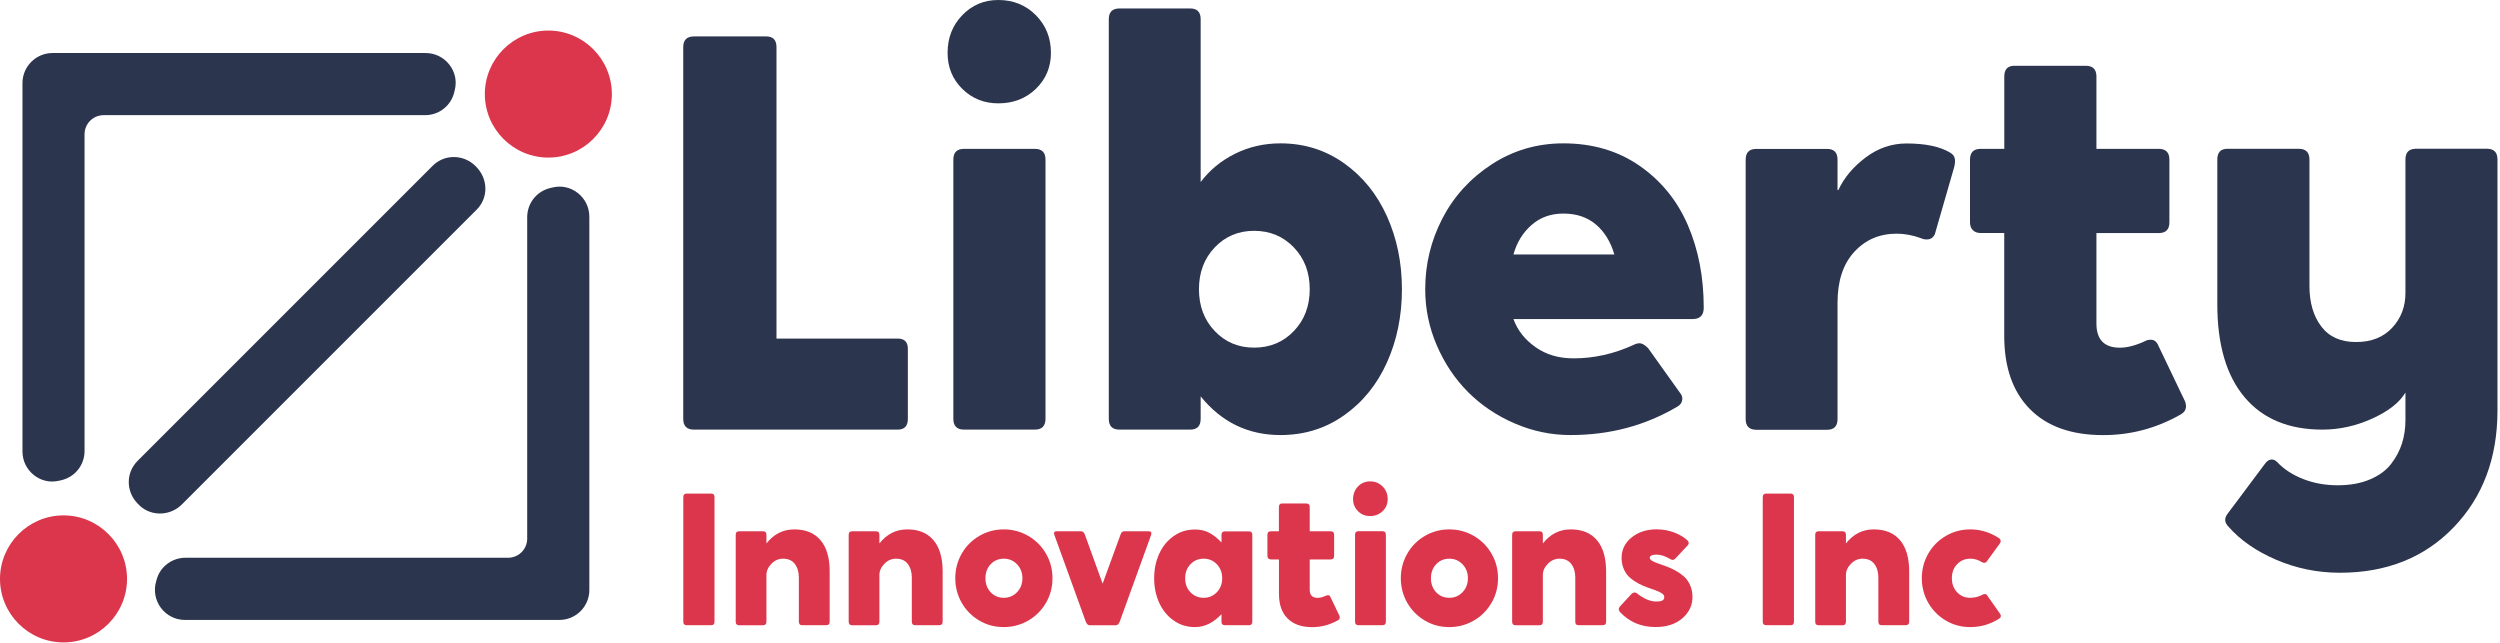
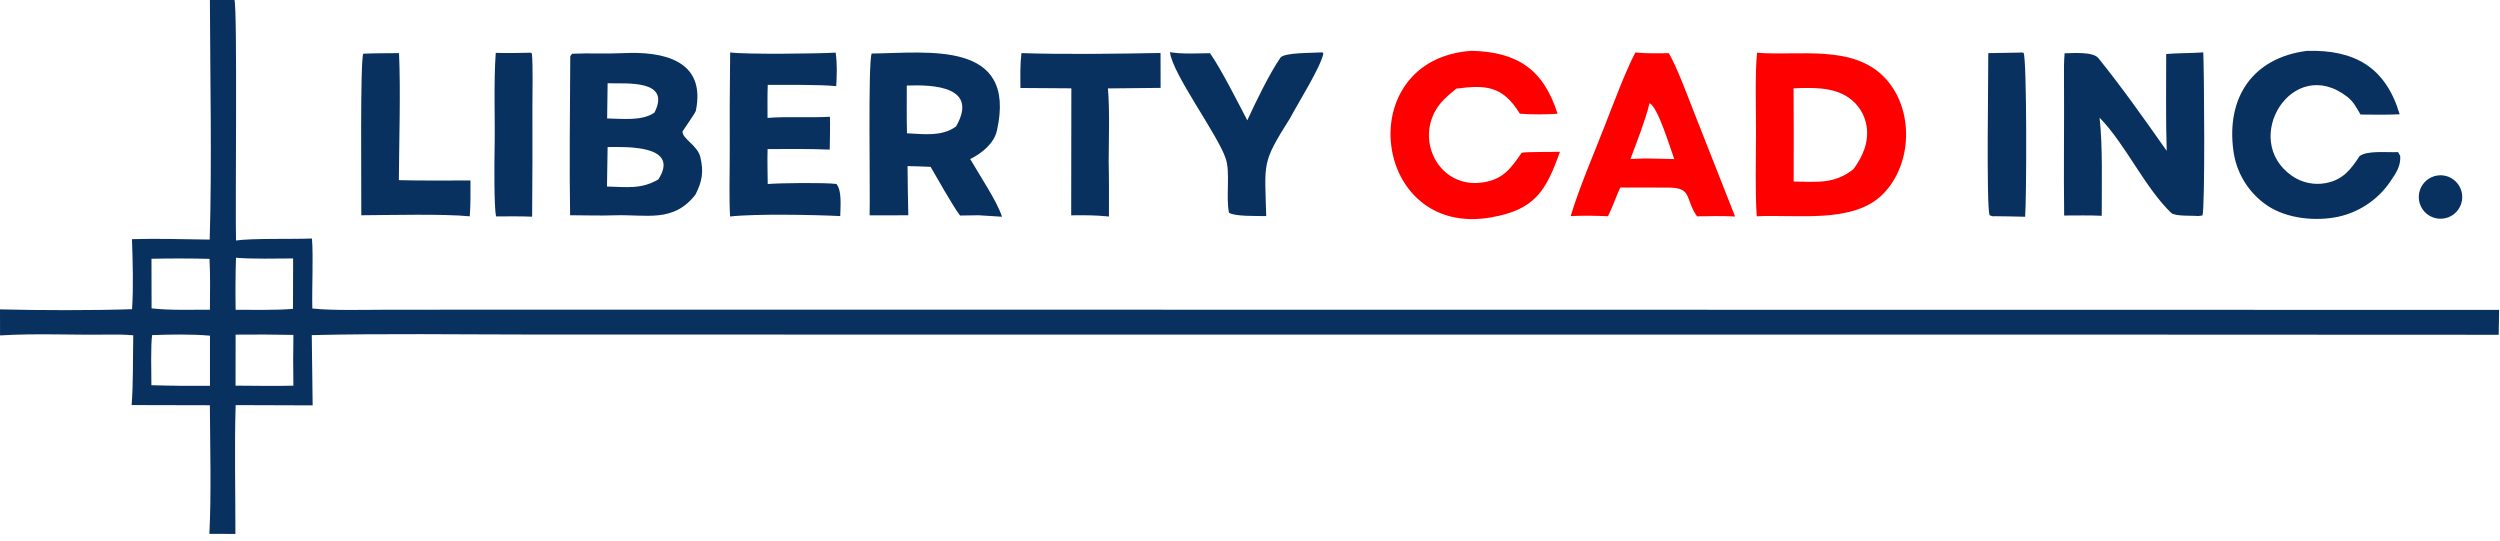
- <svg xmlns="http://www.w3.org/2000/svg" width="455" height="117" viewBox="0 0 455 117" fill="none">
-   <path d="M129.42 113.79H125.01C124.58 113.79 124.36 113.57 124.36 113.14V90.48C124.36 90.05 124.58 89.83 125.01 89.83H129.42C129.83 89.83 130.04 90.05 130.04 90.48V113.14C130.04 113.58 129.83 113.79 129.42 113.79Z" fill="#DB364C" />
-   <path d="M150.35 113.79H146.01C145.6 113.79 145.39 113.57 145.39 113.14V105.1C145.39 104.09 145.14 103.26 144.65 102.63C144.16 101.99 143.45 101.68 142.51 101.68C141.71 101.68 141 101.99 140.4 102.61C139.79 103.23 139.49 103.91 139.49 104.66V113.15C139.49 113.58 139.28 113.8 138.86 113.8H134.55C134.12 113.8 133.9 113.58 133.9 113.15V97.34C133.9 96.9 134.12 96.69 134.55 96.69H138.86C139.28 96.69 139.49 96.91 139.49 97.34V98.91C140.83 97.2 142.52 96.35 144.57 96.35C146.63 96.35 148.22 97 149.33 98.31C150.44 99.62 151 101.51 151 103.97V113.14C151.01 113.58 150.79 113.79 150.35 113.79Z" fill="#DB364C" />
-   <path d="M170.91 113.79H166.57C166.16 113.79 165.95 113.57 165.95 113.14V105.1C165.95 104.09 165.7 103.26 165.21 102.63C164.72 101.99 164.01 101.68 163.07 101.68C162.27 101.68 161.56 101.99 160.96 102.61C160.35 103.23 160.05 103.91 160.05 104.66V113.15C160.05 113.58 159.84 113.8 159.42 113.8H155.11C154.68 113.8 154.46 113.58 154.46 113.15V97.34C154.46 96.9 154.68 96.69 155.11 96.69H159.42C159.84 96.69 160.05 96.91 160.05 97.34V98.91C161.39 97.2 163.08 96.35 165.13 96.35C167.19 96.35 168.78 97 169.89 98.31C171 99.62 171.56 101.51 171.56 103.97V113.14C171.56 113.58 171.34 113.79 170.91 113.79Z" fill="#DB364C" />
-   <path d="M175.03 109.71C174.25 108.34 173.86 106.85 173.86 105.24C173.86 103.63 174.25 102.13 175.03 100.77C175.81 99.4 176.88 98.33 178.23 97.54C179.58 96.75 181.07 96.35 182.68 96.35C184.29 96.35 185.78 96.74 187.15 97.54C188.51 98.33 189.59 99.41 190.37 100.77C191.16 102.13 191.55 103.62 191.55 105.24C191.55 106.86 191.16 108.35 190.37 109.71C189.58 111.07 188.51 112.15 187.15 112.94C185.78 113.73 184.29 114.13 182.68 114.13C181.06 114.13 179.58 113.74 178.23 112.94C176.88 112.14 175.81 111.07 175.03 109.71ZM180.3 102.69C179.67 103.36 179.35 104.21 179.35 105.24C179.35 106.27 179.67 107.12 180.3 107.79C180.93 108.46 181.73 108.8 182.69 108.8C183.65 108.8 184.45 108.46 185.1 107.78C185.75 107.1 186.08 106.25 186.08 105.24C186.08 104.23 185.75 103.38 185.1 102.7C184.45 102.02 183.64 101.68 182.69 101.68C181.74 101.68 180.93 102.02 180.3 102.69Z" fill="#DB364C" />
-   <path d="M197.46 97.34L200.68 106.23L203.92 97.34C204.05 96.9 204.28 96.69 204.61 96.69H209.09C209.28 96.69 209.41 96.75 209.49 96.87C209.57 96.99 209.57 97.15 209.51 97.34L203.8 113.11C203.63 113.57 203.39 113.8 203.08 113.8H198.32C198.01 113.8 197.77 113.57 197.6 113.11L191.89 97.34C191.81 97.15 191.81 96.99 191.88 96.87C191.95 96.75 192.08 96.69 192.27 96.69H196.75C197.06 96.68 197.3 96.9 197.46 97.34Z" fill="#DB364C" />
-   <path d="M227.3 113.79H222.96C222.53 113.79 222.31 113.57 222.31 113.14V111.77C220.86 113.34 219.25 114.13 217.48 114.13C216.02 114.13 214.72 113.73 213.59 112.92C212.45 112.11 211.58 111.04 210.97 109.7C210.36 108.36 210.06 106.87 210.06 105.25C210.06 103.63 210.36 102.14 210.97 100.8C211.58 99.46 212.45 98.38 213.59 97.58C214.73 96.77 216.02 96.37 217.48 96.37C218.49 96.37 219.38 96.58 220.13 96.99C220.88 97.4 221.61 97.98 222.31 98.73V97.36C222.31 96.92 222.53 96.71 222.96 96.71H227.3C227.71 96.71 227.92 96.93 227.92 97.36V113.17C227.92 113.58 227.71 113.79 227.3 113.79ZM216.66 102.69C216.02 103.36 215.7 104.21 215.7 105.24C215.7 106.27 216.02 107.12 216.66 107.79C217.3 108.46 218.1 108.8 219.06 108.8C220.02 108.8 220.82 108.46 221.47 107.78C222.12 107.1 222.44 106.25 222.44 105.24C222.44 104.23 222.12 103.38 221.47 102.7C220.82 102.02 220.02 101.68 219.06 101.68C218.1 101.68 217.3 102.02 216.66 102.69Z" fill="#DB364C" />
-   <path d="M242.1 108.57L243.79 112.1C243.91 112.46 243.82 112.72 243.51 112.89C242.04 113.72 240.47 114.14 238.8 114.14C236.87 114.14 235.39 113.61 234.34 112.56C233.29 111.51 232.77 110.02 232.77 108.09V101.82H231.33C231.13 101.82 230.97 101.76 230.85 101.65C230.73 101.53 230.67 101.37 230.67 101.17V97.34C230.67 96.9 230.89 96.69 231.32 96.69H232.76V92.28C232.76 91.84 232.97 91.63 233.38 91.63H237.72C238.15 91.63 238.37 91.85 238.37 92.28V96.69H242.16C242.59 96.69 242.81 96.91 242.81 97.34V101.17C242.81 101.6 242.59 101.82 242.16 101.82H238.37V107.34C238.37 108.32 238.85 108.81 239.81 108.81C240.28 108.81 240.82 108.66 241.45 108.36C241.52 108.34 241.6 108.33 241.7 108.33C241.87 108.31 242 108.4 242.1 108.57Z" fill="#DB364C" />
-   <path d="M246.26 90.84C246.26 89.93 246.56 89.16 247.15 88.54C247.75 87.92 248.48 87.61 249.35 87.61C250.26 87.61 251.03 87.92 251.64 88.54C252.25 89.16 252.56 89.92 252.56 90.84C252.56 91.71 252.25 92.44 251.64 93.03C251.03 93.62 250.26 93.92 249.35 93.92C248.48 93.92 247.75 93.63 247.15 93.03C246.56 92.43 246.26 91.71 246.26 90.84ZM251.58 113.79H247.27C246.84 113.79 246.62 113.57 246.62 113.14V97.33C246.62 96.89 246.84 96.68 247.27 96.68H251.58C252.01 96.68 252.23 96.9 252.23 97.33V113.14C252.23 113.58 252.01 113.79 251.58 113.79Z" fill="#DB364C" />
-   <path d="M256.12 109.71C255.34 108.34 254.95 106.85 254.95 105.24C254.95 103.63 255.34 102.13 256.12 100.77C256.9 99.4 257.97 98.33 259.32 97.54C260.67 96.75 262.16 96.35 263.77 96.35C265.38 96.35 266.87 96.74 268.24 97.54C269.6 98.33 270.68 99.41 271.46 100.77C272.25 102.13 272.64 103.62 272.64 105.24C272.64 106.86 272.25 108.35 271.46 109.71C270.67 111.07 269.6 112.15 268.24 112.94C266.87 113.73 265.38 114.13 263.77 114.13C262.15 114.13 260.67 113.74 259.32 112.94C257.97 112.14 256.9 111.07 256.12 109.71ZM261.38 102.69C260.75 103.36 260.43 104.21 260.43 105.24C260.43 106.27 260.75 107.12 261.38 107.79C262.01 108.46 262.81 108.8 263.77 108.8C264.73 108.8 265.53 108.46 266.18 107.78C266.83 107.1 267.16 106.25 267.16 105.24C267.16 104.23 266.83 103.38 266.18 102.7C265.53 102.02 264.72 101.68 263.77 101.68C262.82 101.68 262.02 102.02 261.38 102.69Z" fill="#DB364C" />
-   <path d="M291.66 113.79H287.32C286.91 113.79 286.7 113.57 286.7 113.14V105.1C286.7 104.09 286.45 103.26 285.96 102.63C285.47 101.99 284.76 101.68 283.82 101.68C283.02 101.68 282.31 101.99 281.71 102.61C281.1 103.23 280.8 103.91 280.8 104.66V113.15C280.8 113.58 280.59 113.8 280.17 113.8H275.86C275.43 113.8 275.21 113.58 275.21 113.15V97.34C275.21 96.9 275.43 96.69 275.86 96.69H280.17C280.59 96.69 280.8 96.91 280.8 97.34V98.91C282.14 97.2 283.83 96.35 285.88 96.35C287.94 96.35 289.53 97 290.64 98.31C291.75 99.62 292.31 101.51 292.31 103.97V113.14C292.31 113.58 292.09 113.79 291.66 113.79Z" fill="#DB364C" />
-   <path d="M298.04 108.08C299.27 109.02 300.4 109.48 301.43 109.48C301.92 109.48 302.29 109.42 302.53 109.3C302.77 109.18 302.9 108.97 302.9 108.66C302.9 108.42 302.76 108.2 302.47 108C302.18 107.8 301.82 107.62 301.36 107.46C300.9 107.29 300.4 107.11 299.85 106.92C299.3 106.73 298.74 106.49 298.19 106.19C297.64 105.89 297.13 105.55 296.67 105.16C296.21 104.77 295.84 104.26 295.56 103.64C295.28 103.02 295.13 102.32 295.13 101.54C295.13 100.04 295.74 98.79 296.96 97.81C298.18 96.83 299.69 96.34 301.5 96.34C302.66 96.34 303.74 96.54 304.75 96.93C305.76 97.32 306.57 97.82 307.18 98.41C307.43 98.72 307.4 99.02 307.11 99.31L304.9 101.67C304.74 101.83 304.59 101.9 304.43 101.9C304.27 101.9 304.11 101.84 303.95 101.73C303.06 101.21 302.25 100.94 301.53 100.94C300.68 100.94 300.26 101.14 300.26 101.53C300.26 101.72 300.4 101.9 300.69 102.07C300.97 102.24 301.34 102.41 301.8 102.56C302.26 102.71 302.76 102.89 303.31 103.1C303.86 103.3 304.42 103.55 304.97 103.86C305.53 104.17 306.03 104.52 306.49 104.93C306.95 105.34 307.32 105.86 307.6 106.5C307.88 107.14 308.03 107.86 308.03 108.65C308.03 110.17 307.42 111.45 306.2 112.52C304.98 113.58 303.35 114.12 301.31 114.12C298.68 114.12 296.51 113.2 294.81 111.36C294.53 110.99 294.56 110.64 294.91 110.29L296.96 108.07C297.12 107.92 297.29 107.84 297.48 107.84C297.7 107.85 297.89 107.92 298.04 108.08Z" fill="#DB364C" />
-   <path d="M325.88 113.79H321.47C321.04 113.79 320.82 113.57 320.82 113.14V90.48C320.82 90.05 321.04 89.83 321.47 89.83H325.88C326.29 89.83 326.5 90.05 326.5 90.48V113.14C326.5 113.58 326.29 113.79 325.88 113.79Z" fill="#DB364C" />
-   <path d="M346.82 113.79H342.48C342.07 113.79 341.86 113.57 341.86 113.14V105.1C341.86 104.09 341.61 103.26 341.12 102.63C340.63 101.99 339.92 101.68 338.98 101.68C338.18 101.68 337.47 101.99 336.87 102.61C336.26 103.23 335.96 103.91 335.96 104.66V113.15C335.96 113.58 335.75 113.8 335.33 113.8H331.02C330.59 113.8 330.37 113.58 330.37 113.15V97.34C330.37 96.9 330.59 96.69 331.02 96.69H335.33C335.75 96.69 335.96 96.91 335.96 97.34V98.91C337.3 97.2 338.99 96.35 341.04 96.35C343.1 96.35 344.69 97 345.8 98.31C346.91 99.62 347.47 101.51 347.47 103.97V113.14C347.47 113.58 347.25 113.79 346.82 113.79Z" fill="#DB364C" />
-   <path d="M361.65 108.35L364.04 111.74C364.25 112.1 364.18 112.38 363.84 112.59C362.24 113.62 360.49 114.13 358.59 114.13C356.97 114.13 355.49 113.74 354.14 112.94C352.79 112.14 351.72 111.07 350.94 109.71C350.16 108.34 349.77 106.85 349.77 105.24C349.77 103.63 350.16 102.13 350.94 100.77C351.72 99.4 352.79 98.33 354.14 97.54C355.49 96.75 356.98 96.35 358.59 96.35C360.45 96.35 362.2 96.89 363.84 97.95C364 98.07 364.09 98.22 364.12 98.39C364.15 98.56 364.11 98.72 364 98.87L361.61 102.16C361.49 102.34 361.33 102.43 361.12 102.43C361 102.43 360.87 102.4 360.74 102.33C360.07 101.89 359.35 101.68 358.58 101.68C357.62 101.68 356.83 102.02 356.19 102.69C355.55 103.36 355.24 104.21 355.24 105.24C355.24 106.27 355.56 107.12 356.19 107.79C356.82 108.46 357.62 108.8 358.58 108.8C359.37 108.8 360.13 108.61 360.85 108.22C360.98 108.15 361.11 108.12 361.22 108.12C361.43 108.11 361.56 108.19 361.65 108.35Z" fill="#DB364C" />
-   <path d="M163.38 78.19H126.3C125 78.19 124.35 77.54 124.35 76.24V8.58C124.35 7.28 125 6.63 126.3 6.63H139.47C140.7 6.63 141.32 7.28 141.32 8.58V61.62H163.38C164.61 61.62 165.23 62.24 165.23 63.47V76.24C165.23 77.54 164.61 78.19 163.38 78.19Z" fill="#2C354E" />
-   <path d="M172.46 9.63C172.46 6.9 173.35 4.61 175.13 2.77C176.91 0.92 179.1 0 181.69 0C184.42 0 186.7 0.92 188.53 2.77C190.36 4.62 191.27 6.9 191.27 9.63C191.27 12.22 190.35 14.4 188.53 16.17C186.7 17.93 184.42 18.81 181.69 18.81C179.1 18.81 176.91 17.93 175.13 16.17C173.35 14.4 172.46 12.23 172.46 9.63ZM188.33 78.19H175.46C174.16 78.19 173.51 77.54 173.51 76.24V29.04C173.51 27.74 174.16 27.09 175.46 27.09H188.33C189.63 27.09 190.28 27.74 190.28 29.04V76.24C190.27 77.54 189.63 78.19 188.33 78.19Z" fill="#2C354E" />
-   <path d="M216.62 78.19H203.75C202.45 78.19 201.8 77.54 201.8 76.24V3.49C201.8 2.19 202.45 1.54 203.75 1.54H216.62C217.88 1.54 218.52 2.19 218.52 3.49V33.13C220.15 30.97 222.23 29.25 224.76 27.99C227.29 26.73 230.05 26.09 233.04 26.09C237.36 26.09 241.22 27.3 244.62 29.71C248.01 32.12 250.62 35.34 252.43 39.37C254.24 43.4 255.15 47.82 255.15 52.64C255.15 57.5 254.24 61.94 252.43 65.96C250.62 69.99 248.01 73.2 244.62 75.59C241.23 77.99 237.37 79.18 233.04 79.18C227.15 79.18 222.31 76.83 218.52 72.14V76.23C218.52 77.54 217.88 78.19 216.62 78.19ZM235.48 60.25C237.41 58.24 238.37 55.7 238.37 52.64C238.37 49.58 237.41 47.04 235.48 45.03C233.55 43.02 231.14 42.01 228.24 42.01C225.38 42.01 222.99 43.02 221.08 45.03C219.17 47.04 218.21 49.58 218.21 52.64C218.21 55.7 219.17 58.24 221.08 60.25C222.99 62.26 225.38 63.27 228.24 63.27C231.14 63.27 233.55 62.27 235.48 60.25Z" fill="#2C354E" />
-   <path d="M286.38 65.22C290.11 65.22 293.75 64.41 297.31 62.77C297.71 62.57 298.08 62.47 298.41 62.47C298.84 62.47 299.36 62.77 299.96 63.37L305.8 71.55C306.13 71.95 306.25 72.39 306.15 72.87C306.05 73.35 305.77 73.73 305.3 73.99C299.48 77.45 292.99 79.18 285.84 79.18C282.31 79.18 278.92 78.47 275.66 77.06C272.4 75.65 269.58 73.75 267.2 71.37C264.82 68.99 262.92 66.16 261.51 62.89C260.09 59.61 259.39 56.2 259.39 52.64C259.39 48.08 260.43 43.79 262.51 39.77C264.59 35.75 267.58 32.46 271.49 29.91C275.4 27.37 279.75 26.09 284.54 26.09C289.86 26.09 294.49 27.46 298.41 30.18C302.34 32.91 305.26 36.51 307.19 40.98C309.12 45.45 310.08 50.47 310.08 56.02C310.08 57.38 309.4 58.07 308.03 58.07H275.45C276.18 60.1 277.51 61.8 279.44 63.16C281.37 64.54 283.68 65.22 286.38 65.22ZM275.45 46.31H293.81C293.14 44.02 292.03 42.2 290.47 40.87C288.91 39.54 286.93 38.87 284.53 38.87C282.23 38.87 280.3 39.57 278.72 40.97C277.14 42.36 276.05 44.14 275.45 46.31Z" fill="#2C354E" />
-   <path d="M319.66 27.1H332.53C333.79 27.1 334.43 27.75 334.43 29.05V34.59H334.58C335.61 32.36 337.26 30.39 339.52 28.68C341.78 26.97 344.28 26.11 347 26.11C350.46 26.11 353.12 26.68 354.98 27.81C355.48 28.11 355.75 28.52 355.8 29.03C355.85 29.54 355.77 30.1 355.58 30.7L352.14 42.63C351.84 43.26 351.36 43.58 350.69 43.58C350.29 43.58 349.96 43.51 349.69 43.38C348.16 42.81 346.66 42.53 345.2 42.53C342.07 42.53 339.49 43.64 337.47 45.85C335.44 48.06 334.43 51.15 334.43 55.11V76.27C334.43 77.57 333.8 78.22 332.53 78.22H319.66C318.36 78.22 317.71 77.57 317.71 76.27V29.07C317.72 27.74 318.36 27.1 319.66 27.1Z" fill="#2C354E" />
-   <path d="M392.66 62.57L397.7 73.1C398.07 74.17 397.78 74.95 396.85 75.45C392.46 77.95 387.77 79.19 382.78 79.19C377.02 79.19 372.58 77.62 369.46 74.47C366.34 71.32 364.77 66.88 364.77 61.12V42.41H360.48C359.88 42.41 359.41 42.24 359.06 41.89C358.71 41.54 358.54 41.07 358.54 40.47V29.04C358.54 27.74 359.19 27.09 360.49 27.09H364.78V13.92C364.78 12.62 365.4 11.97 366.63 11.97H379.6C380.9 11.97 381.55 12.62 381.55 13.92V27.09H392.88C394.18 27.09 394.83 27.74 394.83 29.04V40.47C394.83 41.77 394.18 42.42 392.88 42.42H381.55V58.89C381.55 61.82 382.98 63.28 385.84 63.28C387.24 63.28 388.87 62.83 390.73 61.93C390.93 61.86 391.18 61.83 391.48 61.83C391.96 61.82 392.36 62.07 392.66 62.57Z" fill="#2C354E" />
-   <path d="M454.54 29.04V74.7C454.54 83.35 451.89 90.43 446.58 95.96C441.27 101.48 434.36 104.24 425.85 104.24C421.82 104.24 417.98 103.46 414.32 101.9C410.66 100.34 407.75 98.32 405.59 95.86C404.82 95.09 404.79 94.28 405.49 93.41L412.13 84.53C412.53 83.93 412.98 83.63 413.48 83.63C413.81 83.63 414.15 83.8 414.48 84.13C415.71 85.43 417.29 86.45 419.22 87.2C421.15 87.95 423.23 88.32 425.46 88.32C427.69 88.32 429.63 87.97 431.3 87.27C432.96 86.57 434.25 85.63 435.17 84.45C436.08 83.27 436.75 82.01 437.17 80.68C437.59 79.35 437.79 77.94 437.79 76.44V71.45C436.69 73.28 434.67 74.86 431.73 76.19C428.79 77.52 425.77 78.19 422.67 78.19C416.55 78.19 411.83 76.23 408.52 72.3C405.21 68.38 403.55 62.74 403.55 55.38V29.03C403.55 27.73 404.17 27.08 405.4 27.08H418.37C419.67 27.08 420.32 27.73 420.32 29.03V52.03C420.32 55.06 421.03 57.52 422.47 59.41C423.9 61.31 426.01 62.25 428.81 62.25C431.57 62.25 433.76 61.39 435.37 59.66C436.98 57.93 437.79 55.82 437.79 53.32V29.02C437.79 27.72 438.44 27.07 439.74 27.07H452.71C453.92 27.1 454.54 27.74 454.54 29.04Z" fill="#2C354E" />
-   <path d="M32.41 91.1L86.05 37.46C87.83 35.68 87.74 32.82 85.95 31.04C85.93 31.02 85.91 31 85.88 30.97C84.1 29.18 81.24 29.09 79.46 30.87L25.74 84.59C24 86.33 24.02 89.11 25.71 90.88C25.77 90.94 25.82 91 25.88 91.06C27.62 92.94 30.6 92.9 32.41 91.1Z" fill="#2C354E" />
-   <path d="M29.11 93.46C29.07 93.46 29.04 93.46 29 93.46C27.51 93.43 26.14 92.82 25.15 91.75L24.99 91.58C22.9 89.39 22.92 86.01 25.03 83.89L78.75 30.17C79.77 29.15 81.13 28.58 82.58 28.58H82.59C84.09 28.58 85.51 29.18 86.59 30.27C87.74 31.41 88.33 32.83 88.34 34.33C88.34 35.78 87.78 37.14 86.75 38.16L33.11 91.8C32.06 92.86 30.61 93.46 29.11 93.46ZM82.58 30.58C81.67 30.58 80.81 30.93 80.17 31.58L26.45 85.3C25.11 86.64 25.1 88.79 26.44 90.2L26.58 90.35C27.24 91.07 28.11 91.45 29.05 91.47C30.02 91.47 31.01 91.1 31.7 90.4L85.34 36.76C85.99 36.11 86.34 35.26 86.34 34.34C86.34 33.37 85.95 32.45 85.24 31.75C84.47 30.97 83.55 30.58 82.58 30.58Z" fill="#2C354E" />
-   <path d="M18.87 19.95H77.37C79.45 19.95 81.26 18.51 81.72 16.49C81.75 16.37 81.78 16.25 81.81 16.13C82.51 13.34 80.34 10.65 77.46 10.65H9.57C7.1 10.65 5.1 12.65 5.1 15.12V82.16C5.1 85.04 7.79 87.22 10.58 86.51C10.7 86.48 10.82 86.45 10.94 86.42C12.97 85.96 14.4 84.15 14.4 82.07V24.43C14.4 21.96 16.4 19.95 18.87 19.95Z" fill="#2C354E" />
-   <path d="M9.51 87.64C8.33 87.64 7.18 87.25 6.21 86.5C4.86 85.45 4.09 83.87 4.09 82.16V15.12C4.09 12.1 6.55 9.65 9.56 9.65H77.45C79.16 9.65 80.74 10.42 81.79 11.77C82.82 13.09 83.18 14.77 82.77 16.38L82.69 16.72C82.12 19.22 79.93 20.96 77.36 20.96H18.86C16.94 20.96 15.39 22.52 15.39 24.43V82.07C15.39 84.64 13.64 86.83 11.15 87.4L10.81 87.48C10.38 87.58 9.94 87.64 9.51 87.64ZM9.56 11.64C7.64 11.64 6.09 13.2 6.09 15.11V82.15C6.09 83.24 6.58 84.25 7.44 84.91C8.27 85.56 9.32 85.78 10.33 85.53L10.71 85.44C12.3 85.08 13.4 83.69 13.4 82.06V24.42C13.4 21.4 15.86 18.95 18.87 18.95H77.37C79 18.95 80.39 17.85 80.75 16.26L80.84 15.87C81.09 14.86 80.87 13.81 80.22 12.98C79.55 12.12 78.54 11.63 77.46 11.63H9.56V11.64Z" fill="#2C354E" />
-   <path d="M92.49 102.52H33.78C31.8 102.52 30.01 103.81 29.49 105.72C29.46 105.84 29.42 105.96 29.39 106.08C28.54 108.95 30.68 111.82 33.67 111.82H101.8C104.27 111.82 106.27 109.82 106.27 107.35V39.46C106.27 36.58 103.58 34.4 100.79 35.11C100.67 35.14 100.55 35.17 100.43 35.2C98.4 35.66 96.97 37.47 96.97 39.55V98.04C96.97 100.52 94.97 102.52 92.49 102.52Z" fill="#2C354E" />
-   <path d="M101.8 112.83H33.67C31.93 112.83 30.34 112.03 29.29 110.64C28.25 109.24 27.93 107.48 28.42 105.8L28.52 105.46C29.14 103.14 31.3 101.51 33.77 101.51H92.48C94.4 101.51 95.95 99.95 95.95 98.04V39.54C95.95 36.97 97.7 34.78 100.19 34.21L100.53 34.13C102.14 33.72 103.82 34.08 105.14 35.11C106.49 36.16 107.26 37.74 107.26 39.45V107.34C107.28 110.38 104.82 112.83 101.8 112.83ZM33.79 103.52C32.22 103.52 30.86 104.53 30.47 105.98L30.36 106.37C30.05 107.44 30.25 108.56 30.91 109.44C31.57 110.32 32.58 110.83 33.68 110.83H101.81C103.73 110.83 105.28 109.27 105.28 107.36V39.47C105.28 38.38 104.79 37.38 103.93 36.71C103.1 36.06 102.05 35.84 101.04 36.09L100.65 36.18C99.07 36.54 97.96 37.93 97.96 39.56V98.06C97.96 101.08 95.5 103.53 92.49 103.53H33.79V103.52Z" fill="#2C354E" />
-   <path d="M99.8 27.18C105.356 27.18 109.86 22.676 109.86 17.12C109.86 11.564 105.356 7.06 99.8 7.06C94.244 7.06 89.74 11.564 89.74 17.12C89.74 22.676 94.244 27.18 99.8 27.18Z" fill="#DB364C" />
-   <path d="M99.8 28.68C93.43 28.68 88.24 23.49 88.24 17.12C88.24 10.75 93.43 5.56 99.8 5.56C106.17 5.56 111.36 10.75 111.36 17.12C111.36 23.49 106.18 28.68 99.8 28.68ZM99.8 8.56C95.08 8.56 91.24 12.4 91.24 17.12C91.24 21.84 95.08 25.68 99.8 25.68C104.52 25.68 108.36 21.84 108.36 17.12C108.36 12.4 104.52 8.56 99.8 8.56Z" fill="#DB364C" />
-   <path d="M11.56 115.42C17.116 115.42 21.62 110.916 21.62 105.36C21.62 99.804 17.116 95.3 11.56 95.3C6.004 95.3 1.5 99.804 1.5 105.36C1.5 110.916 6.004 115.42 11.56 115.42Z" fill="#DB364C" />
-   <path d="M11.56 116.92C5.19 116.92 0 111.73 0 105.36C0 98.99 5.19 93.8 11.56 93.8C17.93 93.8 23.12 98.99 23.12 105.36C23.12 111.73 17.94 116.92 11.56 116.92ZM11.56 96.8C6.84 96.8 3 100.64 3 105.36C3 110.08 6.84 113.92 11.56 113.92C16.28 113.92 20.12 110.08 20.12 105.36C20.12 100.64 16.28 96.8 11.56 96.8Z" fill="#DB364C" />
+ <svg xmlns="http://www.w3.org/2000/svg" width="773" height="167" viewBox="0 0 773 167" fill="none">
+   <path d="M72.49 0.009C73.45 2.418 72.712 66.163 72.979 74.364C77.734 73.639 90.455 73.993 96.45 73.745C96.93 79.146 96.407 89.146 96.571 95.381C102.29 96.073 113.602 95.77 119.719 95.768L160.095 95.747L298.154 95.752L772.734 95.81L772.598 103.514L637.493 103.454H280.871L163.891 103.436C141.742 103.428 118.431 103.081 96.399 103.62L96.673 125.338L72.861 125.259C72.478 137.916 72.802 152.291 72.789 165.088L64.733 165.073C65.371 153.109 64.958 137.503 64.89 125.301L40.697 125.247C41.224 118.8 41.06 110.356 41.205 103.668C38.853 103.468 36.155 103.412 33.776 103.451C22.635 103.634 11.109 103.022 0.012 103.713L0 95.659C12.18 95.972 28.765 96.004 40.836 95.602C41.296 88.74 41.026 80.814 40.809 73.941C48.432 73.713 57.182 73.984 64.838 74.08C65.548 50.531 64.969 23.796 64.902 0L72.49 0.009ZM64.923 103.795C59.272 103.287 52.752 103.415 47.041 103.614C46.573 106.647 46.8 115.577 46.815 119.104C52.849 119.29 58.886 119.354 64.923 119.297V103.795ZM72.852 103.472L72.831 119.243C78.576 119.252 85.026 119.411 90.713 119.246C90.626 114.016 90.63 108.784 90.719 103.554C84.764 103.429 78.808 103.402 72.852 103.472ZM72.967 79.698C72.804 85.06 72.768 90.425 72.858 95.789C77.692 95.777 86.067 95.963 90.586 95.484L90.634 79.915C85.339 79.929 78.061 80.127 72.967 79.698ZM64.775 80.036C58.797 79.892 52.815 79.883 46.836 80.009L46.869 95.342C52.561 96 59.09 95.738 64.908 95.768C64.926 90.65 65.057 85.114 64.775 80.036ZM713.352 15.723C728.027 15.343 737.621 20.719 741.981 35.341C737.829 35.515 734.013 35.472 729.87 35.417C728.621 33.292 727.752 31.472 725.782 29.938C708.792 16.726 692.645 43.145 708.618 54.335C711.658 56.472 715.436 57.295 719.091 56.621C724.468 55.608 726.864 52.4 729.598 48.243C732.102 46.485 737.686 47.179 741.496 47.032L742.151 48.225C742.34 51.325 740.921 53.441 739.164 56.008C735.126 62.032 728.769 66.111 721.614 67.276C714.506 68.411 705.904 67.316 700.041 62.846C694.791 58.895 691.362 52.983 690.546 46.461C688.369 30.098 696.55 17.848 713.352 15.723ZM752.639 54.492C756.115 53.431 759.8 55.319 760.963 58.756C762.132 62.194 760.357 65.938 756.959 67.21C754.664 68.067 752.083 67.609 750.224 66.014C748.369 64.418 747.528 61.935 748.029 59.539C748.533 57.141 750.299 55.207 752.639 54.492ZM624.47 16.263C624.834 16.171 625.267 16.273 625.682 16.318C626.758 18.12 626.615 62.043 626.173 67.022C623.174 66.914 620.07 66.904 617.055 66.853C615.861 66.887 616.279 66.942 615.163 66.548C614.139 63.256 614.826 22.607 614.779 16.426L624.47 16.263ZM269.514 16.55C286.859 16.379 314.521 12.259 308.261 40.346C307.352 44.425 303.539 47.411 299.994 49.185C302.611 53.767 308.393 62.369 309.815 67.016L302.599 66.56L296.844 66.642C294.432 63.42 289.934 55.327 287.752 51.593C285.444 51.453 282.942 51.424 280.614 51.351C280.656 56.423 280.733 61.495 280.85 66.566L268.88 66.584C269.106 59.592 268.343 19.668 269.514 16.55ZM164.456 16.52C164.835 19.759 164.617 29.401 164.619 33.067C164.658 44.378 164.628 55.691 164.534 67.001C160.927 66.835 157.007 66.91 153.368 66.913C152.745 63.902 152.838 50.386 152.924 46.455C153.133 37.001 152.595 25.622 153.287 16.342C157.03 16.45 160.323 16.399 164.072 16.294L164.456 16.52ZM358.858 27.175L342.569 27.338C343.153 33.746 342.838 43.319 342.801 49.98C342.952 55.478 342.866 61.422 342.887 66.953C338.549 66.514 335.603 66.53 331.212 66.578L331.261 27.311L315.523 27.205C315.489 23.471 315.39 20.148 315.829 16.417C328.683 16.868 345.936 16.622 358.836 16.381L358.858 27.175ZM225.764 16.215C230.815 16.865 252.818 16.604 258.396 16.269C258.882 19.946 258.753 22.965 258.565 26.643C253.118 26.091 243.121 26.284 237.39 26.245C237.256 29.491 237.329 33.174 237.323 36.459C242.967 35.971 250.369 36.469 256.612 36.099C256.717 39.354 256.597 42.972 256.554 46.259C250.246 45.996 243.656 46.056 237.341 46.093C237.231 49.559 237.346 53.4 237.381 56.899C241.023 56.58 255.201 56.415 258.626 56.884C260.383 58.98 259.839 63.873 259.81 66.811C251.927 66.412 233.432 66.057 225.737 66.947C225.409 61.373 225.633 53.562 225.634 47.848C225.589 37.304 225.633 26.758 225.764 16.215ZM123.378 16.423C123.909 28.054 123.397 43.813 123.327 55.7C130.499 55.911 138.253 55.784 145.469 55.8C145.483 59.573 145.526 63.108 145.254 66.883C137.098 66.083 120.382 66.511 111.711 66.56C111.787 60.608 111.304 18.751 112.326 16.596C115.83 16.439 119.832 16.476 123.378 16.423ZM361.767 16.133C365.406 16.766 370.335 16.498 374.129 16.442C377.502 21.21 382.836 31.79 385.662 37.205C388.182 31.703 392.434 22.905 395.881 17.87C397.044 16.167 405.822 16.421 408.868 16.188L409.195 16.49C408.469 20.586 401.274 32.044 398.809 36.679C390.053 50.548 391.085 50.111 391.509 66.805C389.005 66.767 381.602 66.978 379.998 65.751C379.014 60.983 380.415 53.453 379.042 49.164C376.664 41.768 362.392 22.714 361.767 16.133ZM681.254 16.188C681.517 21.811 681.854 63.711 681.004 66.626L679.659 66.799C677.816 66.602 672.504 66.978 671.27 65.778C663.03 57.763 657.121 44.445 649.184 36.386C650.207 45.008 649.824 57.632 649.861 66.72C646.092 66.543 642.032 66.628 638.235 66.639C638.05 52.55 638.285 38.419 638.186 24.327C638.167 21.706 638.146 19.091 638.374 16.478C641.018 16.436 647.153 15.907 648.819 17.973C656.098 26.979 663.305 37.2 669.944 46.642C669.622 36.995 669.811 26.418 669.786 16.701C673.249 16.387 677.457 16.476 681.254 16.188ZM192.824 16.426C205.035 15.841 218.388 18.595 215.151 34.278C215.027 34.857 211.598 39.743 211.041 40.633C210.898 42.875 215.656 44.904 216.536 48.539C217.647 53.121 217.111 56.116 215.009 60.218C208.155 68.989 199.801 66.234 189.977 66.575C185.482 66.732 180.781 66.558 176.274 66.551C176.029 53.322 176.229 31.417 176.328 17.351C176.52 17.105 176.711 16.859 176.902 16.614C181.982 16.379 187.59 16.677 192.824 16.426ZM187.875 45.471L187.679 57.672C193.732 57.816 198.298 58.591 203.565 55.467C210.381 44.843 193.786 45.401 187.875 45.471ZM295.618 39.089C302.652 26.764 288.771 26.141 280.375 26.45C280.385 31.302 280.315 36.38 280.439 41.212C285.624 41.469 291.315 42.277 295.618 39.089ZM187.73 36.619C192.431 36.716 198.594 37.467 202.354 34.813C207.581 24.579 193.932 25.899 187.878 25.75L187.73 36.619Z" fill="#093160" />
+   <path d="M454.997 15.713C469.205 16.054 477.232 21.451 481.607 35.174C477.717 35.404 473.83 35.46 469.944 35.159C464.632 26.517 459.446 26.203 450.282 27.406C448.618 28.794 446.843 30.194 445.458 31.873C436.745 42.416 444.71 58.782 458.85 56.351C464.953 55.301 467.257 51.906 470.513 47.23C471.7 46.914 480.116 47.02 482.34 46.931C477.94 59.215 474.554 64.864 460.946 67.23C424.164 73.626 417.575 18.27 454.997 15.713ZM505.656 16.232C509.101 16.577 512.545 16.476 516.005 16.45C518.603 20.91 521.818 29.743 523.822 34.794L536.487 66.943C532.34 66.754 528.868 66.795 524.709 66.894C520.934 61.419 523.315 58.076 516.042 58.003L500.987 57.976C499.599 60.925 498.829 63.558 497.19 66.858C493.001 66.683 489.844 66.638 485.654 66.81C488.279 58.077 492.958 47.207 496.315 38.581C498.65 32.58 502.772 21.627 505.656 16.232ZM543.274 16.302C556.183 17.38 572.929 13.619 582.82 24.09C591.939 33.741 591.385 51 582.02 60.193C572.858 69.216 555.444 66.243 543.196 66.879C542.649 59.645 542.961 48.443 542.958 40.982C542.958 34.264 542.631 22.63 543.274 16.302ZM571.389 30.046C566.547 26.818 560.184 27.113 554.575 27.307C554.634 36.913 554.646 46.521 554.6 56.128C561.736 56.231 567.28 56.98 573.121 52.265C576.006 48.282 577.92 43.962 577.137 38.904C576.537 35.278 574.453 32.067 571.389 30.046ZM510.025 31.945C508.649 37.492 506.157 43.735 504.129 49.16C506.797 49.031 508.807 48.955 511.488 49.043L517.678 49.185C516.497 45.972 512.518 32.758 510.025 31.945Z" fill="#FF0000" />
</svg>
